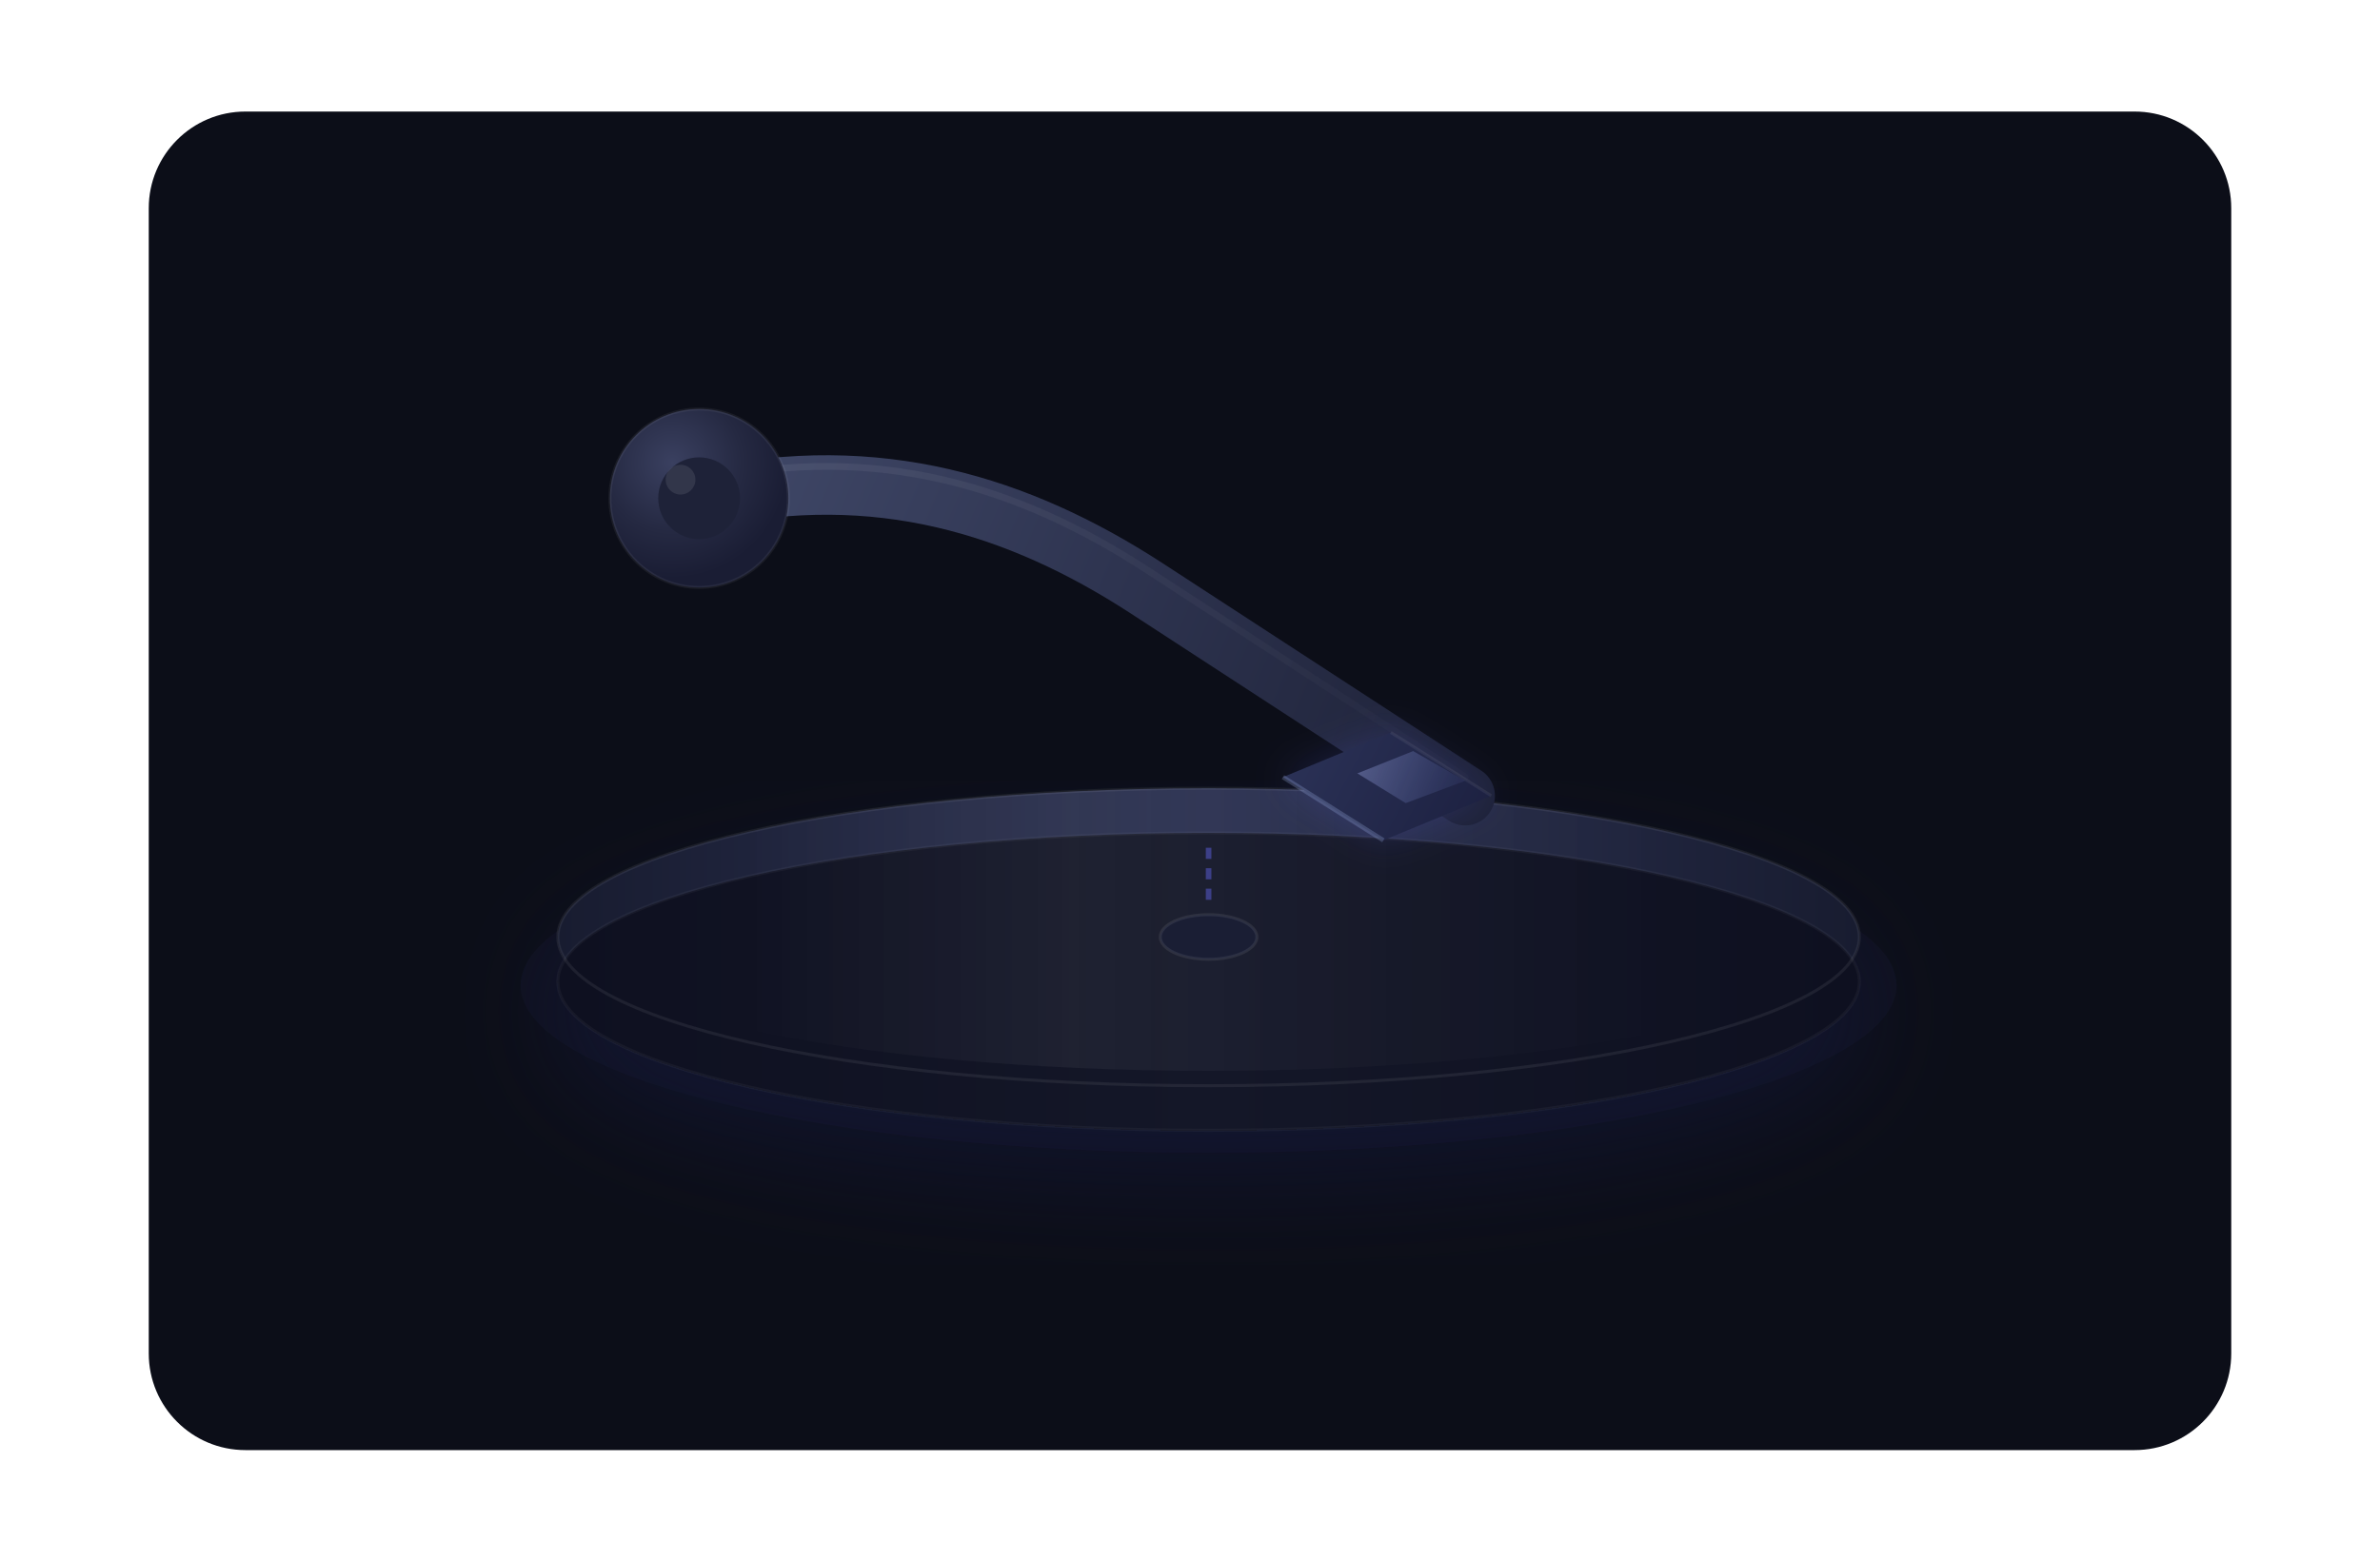
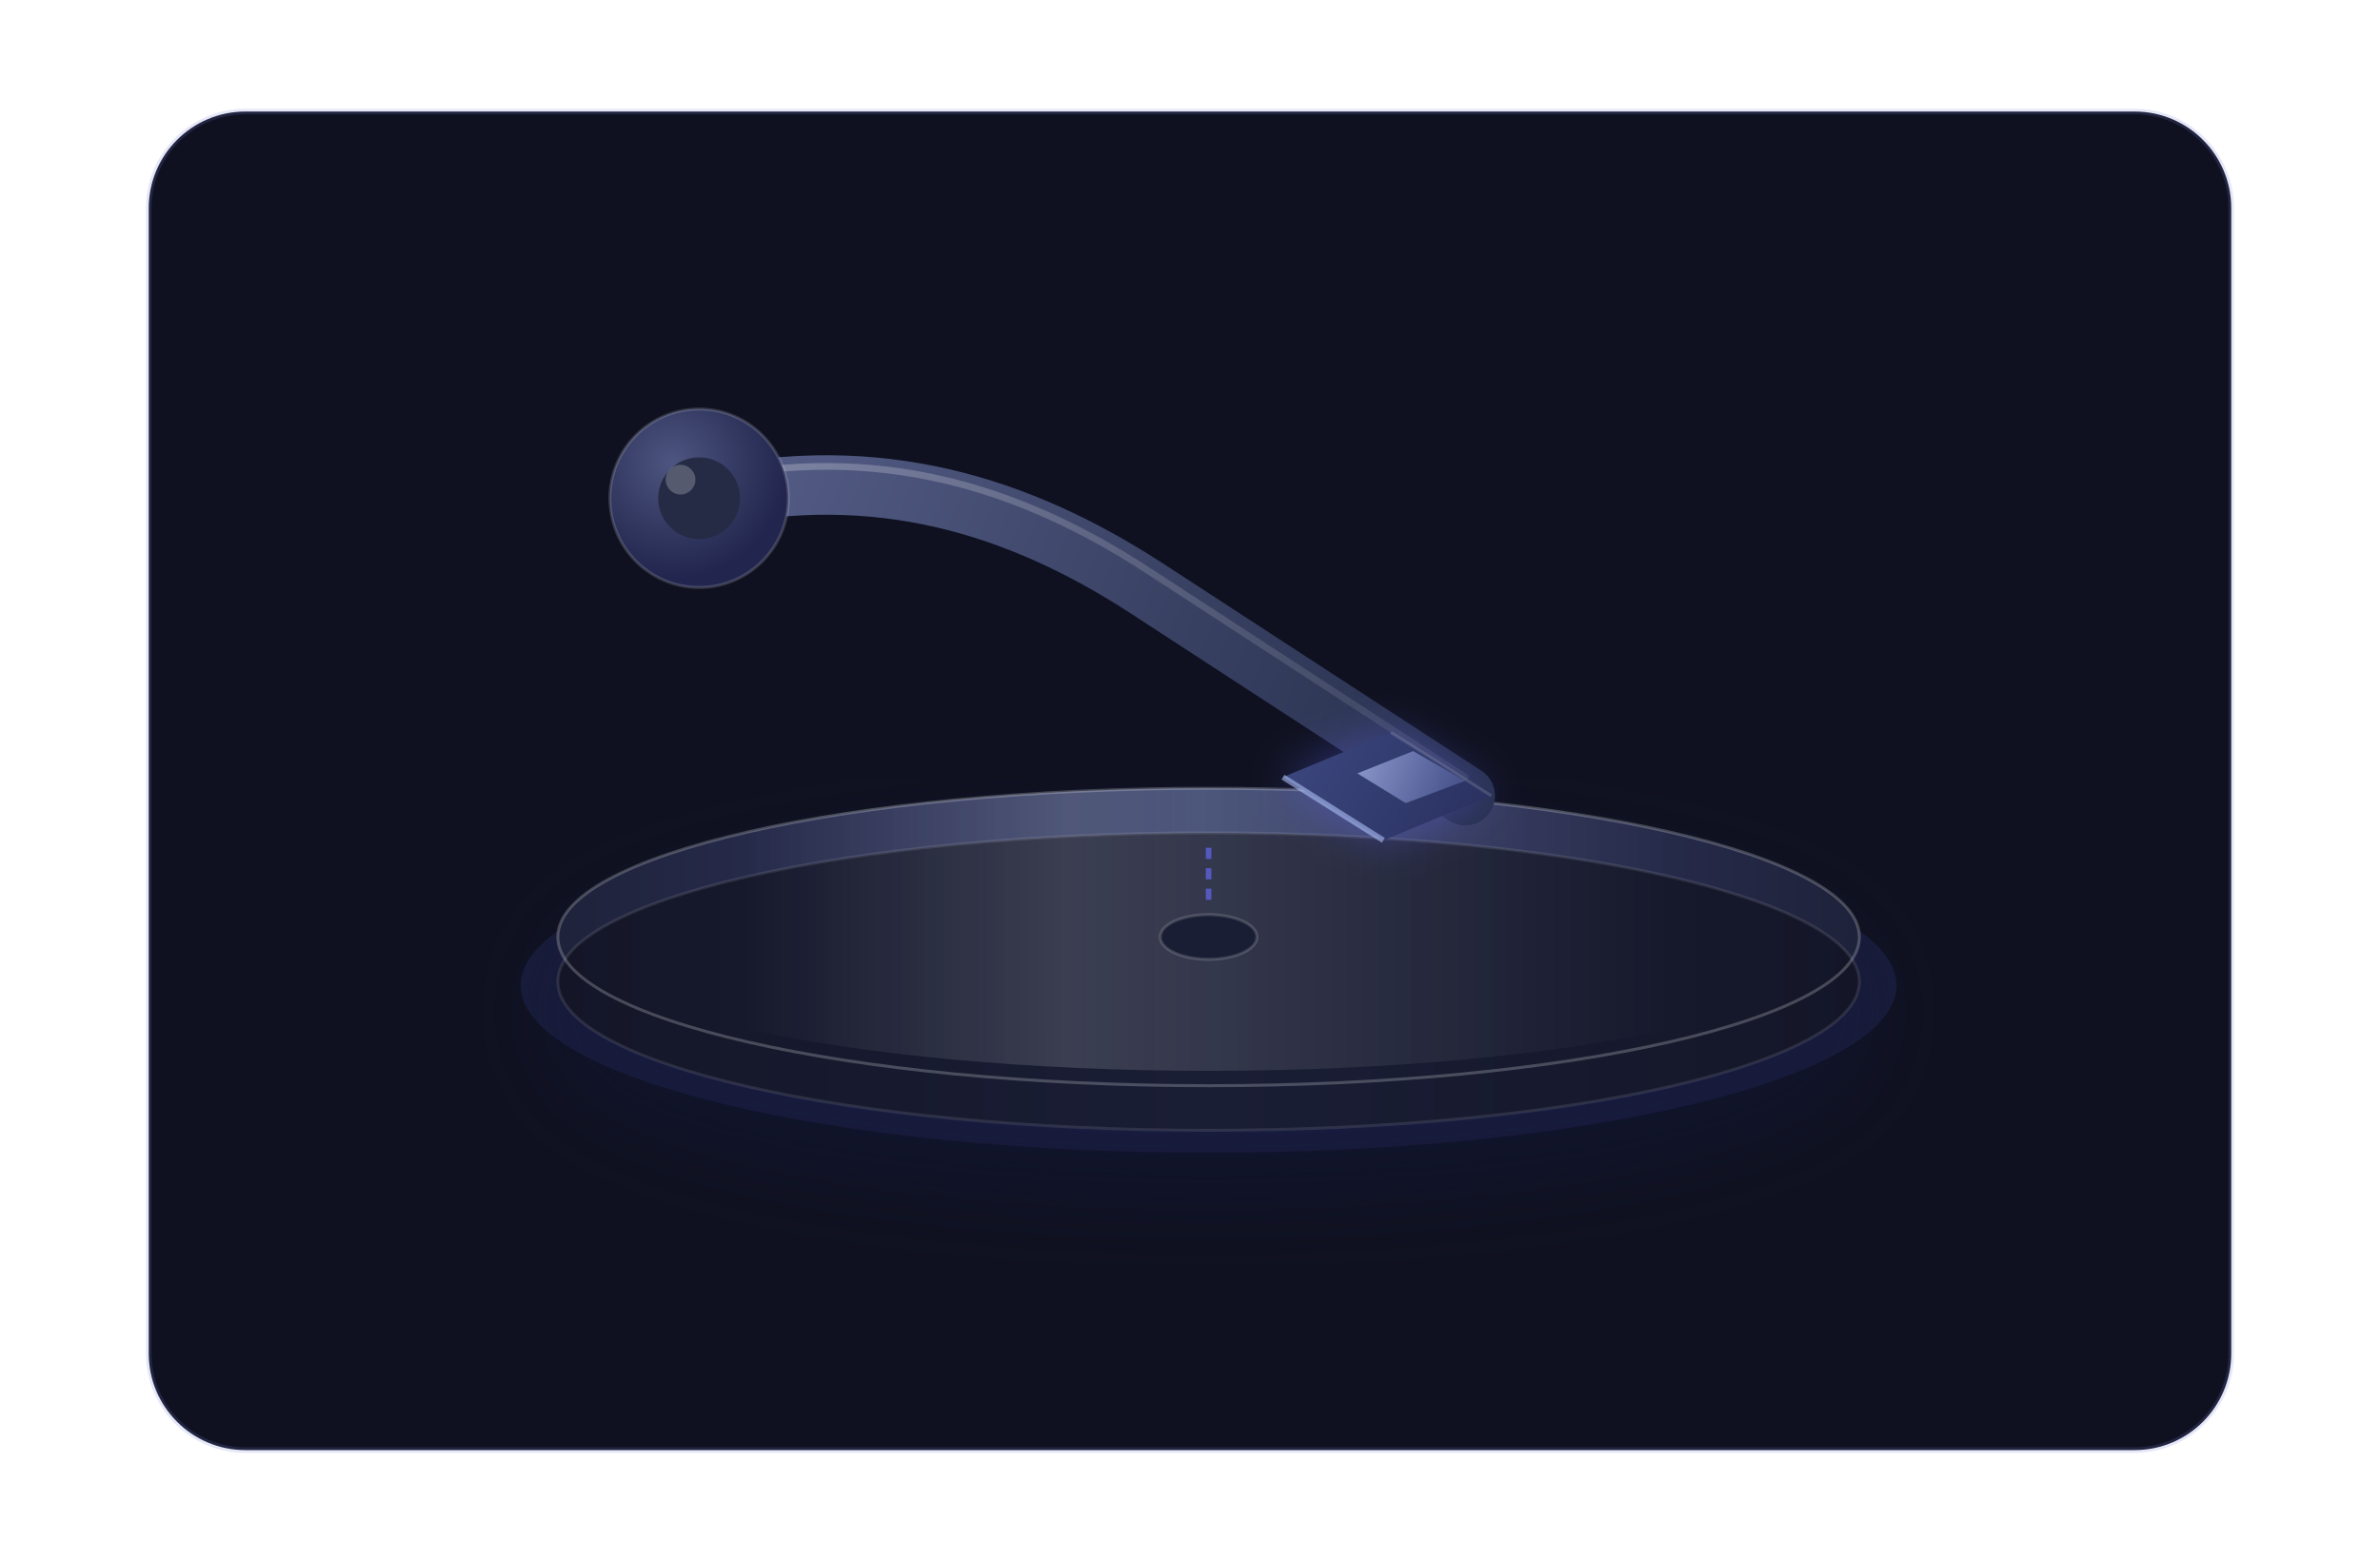
<svg xmlns="http://www.w3.org/2000/svg" width="640" height="420" viewBox="0 0 640 420" fill="none" role="img" aria-labelledby="hd-title hd-desc">
  <style>
    @keyframes head-shadow-breath {
      0%   { opacity: 0.42; }
      50%  { opacity: 0.10; }
      100% { opacity: 0.42; }
    }
    .headShadowBreath {
      animation: head-shadow-breath 3s ease-in-out infinite;
      will-change: opacity;
    }
    @keyframes head-float {
      0%   { transform: translateY(0px); }
      50%  { transform: translateY(-2px); }
      100% { transform: translateY(0px); }
    }
    .headFloat {
      animation: head-float 3s ease-in-out infinite;
      will-change: transform;
    }
    @media (prefers-reduced-motion: reduce) {
      .headShadowBreath { animation: none; opacity: 0.25; }
      .headFloat { animation: none; }
    }
  </style>
  <defs>
    <radialGradient id="hd-bg" cx="50%" cy="50%" r="70%" gradientUnits="userSpaceOnUse" gradientTransform="translate(320 210) scale(300 200)">
-       <stop stop-color="#181b2c" />
-       <stop offset="1" stop-color="#0c0e18" />
+       <stop stop-color="#1e2133" />
+       <stop offset="1" stop-color="#0f1120" />
    </radialGradient>
    <linearGradient id="hd-plt-top" x1="150" y1="252" x2="500" y2="252" gradientUnits="userSpaceOnUse">
-       <stop stop-color="#181c30" />
-       <stop offset="0.25" stop-color="#232843" />
-       <stop offset="0.5" stop-color="#2a3050" />
-       <stop offset="0.75" stop-color="#232843" />
-       <stop offset="1" stop-color="#181c30" />
+       <stop stop-color="#1e223a" />
+       <stop offset="0.25" stop-color="#2b3054" />
+       <stop offset="0.5" stop-color="#35406a" />
+       <stop offset="0.75" stop-color="#2b3054" />
+       <stop offset="1" stop-color="#1e223a" />
    </linearGradient>
    <linearGradient id="hd-plt-edge" x1="150" y1="265" x2="500" y2="265" gradientUnits="userSpaceOnUse">
-       <stop stop-color="#0e1020" />
-       <stop offset="0.5" stop-color="#141728" />
-       <stop offset="1" stop-color="#0e1020" />
+       <stop stop-color="#141628" />
+       <stop offset="0.5" stop-color="#1a1e35" />
+       <stop offset="1" stop-color="#141628" />
    </linearGradient>
    <linearGradient id="hd-plt-sheen" x1="200" y1="248" x2="450" y2="248" gradientUnits="userSpaceOnUse">
      <stop stop-color="rgba(255,255,255,0)" />
-       <stop offset="0.35" stop-color="rgba(255,255,255,0.05)" />
-       <stop offset="0.65" stop-color="rgba(255,255,255,0.02)" />
+       <stop offset="0.35" stop-color="rgba(255,255,255,0.15)" />
+       <stop offset="0.65" stop-color="rgba(255,255,255,0.08)" />
      <stop offset="1" stop-color="rgba(255,255,255,0)" />
    </linearGradient>
    <linearGradient id="hd-arm" x1="190" y1="130" x2="395" y2="215" gradientUnits="userSpaceOnUse">
-       <stop stop-color="#404868" />
-       <stop offset="0.5" stop-color="#2e3450" />
-       <stop offset="1" stop-color="#1e2238" />
+       <stop stop-color="#555e88" />
+       <stop offset="0.5" stop-color="#3d4568" />
+       <stop offset="1" stop-color="#28304e" />
    </linearGradient>
    <linearGradient id="hd-arm-hi" x1="190" y1="124" x2="395" y2="209" gradientUnits="userSpaceOnUse">
-       <stop stop-color="rgba(255,255,255,0.12)" />
-       <stop offset="1" stop-color="rgba(255,255,255,0.02)" />
+       <stop stop-color="rgba(255,255,255,0.30)" />
+       <stop offset="1" stop-color="rgba(255,255,255,0.08)" />
    </linearGradient>
    <linearGradient id="hd-head-body" x1="345" y1="196" x2="400" y2="226" gradientUnits="userSpaceOnUse">
-       <stop stop-color="#2c3358" />
-       <stop offset="1" stop-color="#1c2040" />
+       <stop stop-color="#3d4880" />
+       <stop offset="1" stop-color="#28305e" />
    </linearGradient>
    <linearGradient id="hd-head-hi" x1="365" y1="200" x2="392" y2="210" gradientUnits="userSpaceOnUse">
-       <stop stop-color="rgba(180,192,255,0.35)" />
-       <stop offset="1" stop-color="rgba(120,140,220,0.10)" />
+       <stop stop-color="rgba(200,210,255,0.62)" />
+       <stop offset="1" stop-color="rgba(160,180,255,0.25)" />
    </linearGradient>
    <radialGradient id="hd-shadow" cx="50%" cy="50%" r="50%" gradientUnits="userSpaceOnUse" gradientTransform="translate(364 238) scale(52 10)">
-       <stop stop-color="#6366f1" stop-opacity="0.55" />
-       <stop offset="0.6" stop-color="#6366f1" stop-opacity="0.18" />
+       <stop stop-color="#6366f1" stop-opacity="0.75" />
+       <stop offset="0.6" stop-color="#6366f1" stop-opacity="0.30" />
      <stop offset="1" stop-color="#6366f1" stop-opacity="0" />
    </radialGradient>
    <radialGradient id="hd-pivot" cx="35%" cy="30%" r="65%" gradientUnits="objectBoundingBox">
-       <stop stop-color="#3a4060" />
-       <stop offset="0.6" stop-color="#252942" />
-       <stop offset="1" stop-color="#1a1d34" />
+       <stop stop-color="#4e5580" />
+       <stop offset="0.6" stop-color="#323860" />
+       <stop offset="1" stop-color="#22264e" />
    </radialGradient>
    <filter id="hd-disk-shadow" x="100" y="210" width="450" height="130" filterUnits="userSpaceOnUse" color-interpolation-filters="sRGB">
      <feFlood flood-opacity="0" result="bg" />
      <feColorMatrix in="SourceAlpha" type="matrix" values="0 0 0 0 0 0 0 0 0 0 0 0 0 0 0 0 0 0 127 0" result="alpha" />
      <feOffset dy="14" />
      <feGaussianBlur stdDeviation="14" />
      <feComposite in2="alpha" operator="out" />
      <feColorMatrix type="matrix" values="0 0 0 0 0.08 0 0 0 0 0.10 0 0 0 0 0.25 0 0 0 0.45 0" />
      <feBlend mode="normal" in2="bg" result="shadow" />
      <feBlend mode="normal" in="SourceGraphic" in2="shadow" result="out" />
    </filter>
    <filter id="hd-head-glow" x="-30%" y="-60%" width="160%" height="220%" color-interpolation-filters="sRGB">
-       <feGaussianBlur stdDeviation="5" result="blur" />
-       <feFlood flood-color="#6366f1" flood-opacity="0.18" result="color" />
+       <feGaussianBlur stdDeviation="6" result="blur" />
+       <feFlood flood-color="#6366f1" flood-opacity="0.40" result="color" />
      <feComposite in="color" in2="blur" operator="in" result="glow" />
      <feBlend in="SourceGraphic" in2="glow" mode="normal" />
    </filter>
  </defs>
  <rect x="40" y="30" width="560" height="360" rx="26" fill="url(#hd-bg)" />
-   <ellipse cx="325" cy="265" rx="185" ry="45" fill="rgba(99,102,241,0.04)" />
+   <rect x="40" y="30" width="560" height="360" rx="26" stroke="rgba(120,130,220,0.18)" stroke-width="1.5" fill="none" />
+   <ellipse cx="325" cy="265" rx="185" ry="45" fill="rgba(99,102,241,0.12)" />
  <g filter="url(#hd-disk-shadow)">
    <ellipse cx="325" cy="252" rx="175" ry="40" fill="url(#hd-plt-top)" />
    <ellipse cx="325" cy="264" rx="175" ry="40" fill="url(#hd-plt-edge)" />
  </g>
  <ellipse cx="325" cy="250" rx="175" ry="38" fill="url(#hd-plt-sheen)" />
-   <ellipse cx="325" cy="252" rx="175" ry="40" stroke="rgba(255,255,255,0.07)" stroke-width="0.8" fill="none" />
-   <ellipse cx="325" cy="264" rx="175" ry="40" stroke="rgba(255,255,255,0.04)" stroke-width="0.8" fill="none" />
+   <ellipse cx="325" cy="252" rx="175" ry="40" stroke="rgba(255,255,255,0.22)" stroke-width="0.8" fill="none" />
+   <ellipse cx="325" cy="264" rx="175" ry="40" stroke="rgba(255,255,255,0.10)" stroke-width="0.8" fill="none" />
  <ellipse cx="325" cy="252" rx="13" ry="6" fill="#1a1e34" />
-   <ellipse cx="325" cy="252" rx="13" ry="6" stroke="rgba(255,255,255,0.08)" stroke-width="0.8" fill="none" />
+   <ellipse cx="325" cy="252" rx="13" ry="6" stroke="rgba(255,255,255,0.16)" stroke-width="0.8" fill="none" />
  <ellipse cx="364" cy="238" rx="52" ry="10" fill="url(#hd-shadow)" class="headShadowBreath" />
  <g class="headFloat">
    <path d="M190 134 C236 124 274 136 308 158 L394 214" stroke="url(#hd-arm)" stroke-width="16" stroke-linecap="round" fill="none" />
-     <path d="M190 129 C236 119 274 131 308 153 L394 209" stroke="url(#hd-arm-hi)" stroke-width="1.8" stroke-linecap="round" fill="none" opacity="0.55" />
+     <path d="M190 129 C236 119 274 131 308 153 L394 209" stroke="url(#hd-arm-hi)" stroke-width="1.8" stroke-linecap="round" fill="none" opacity="0.85" />
    <circle cx="188" cy="134" r="24" fill="url(#hd-pivot)" />
-     <circle cx="188" cy="134" r="24" stroke="rgba(255,255,255,0.06)" stroke-width="0.8" fill="none" />
-     <circle cx="188" cy="134" r="11" fill="#1e2238" />
-     <circle cx="183" cy="129" r="4" fill="rgba(255,255,255,0.09)" />
+     <circle cx="188" cy="134" r="24" stroke="rgba(255,255,255,0.16)" stroke-width="0.8" fill="none" />
+     <circle cx="188" cy="134" r="11" fill="#252b45" />
+     <circle cx="183" cy="129" r="4" fill="rgba(255,255,255,0.22)" />
    <g filter="url(#hd-head-glow)">
      <path d="M374 197 L401 214 L372 226 L345 209 Z" fill="url(#hd-head-body)" />
      <path d="M380 202 L394 210 L378 216 L365 208 Z" fill="url(#hd-head-hi)" />
-       <line x1="345" y1="209" x2="372" y2="226" stroke="rgba(180,200,255,0.22)" stroke-width="1.2" />
-       <line x1="374" y1="197" x2="401" y2="214" stroke="rgba(255,255,255,0.06)" stroke-width="0.8" />
+       <line x1="345" y1="209" x2="372" y2="226" stroke="rgba(180,200,255,0.55)" stroke-width="1.5" />
+       <line x1="374" y1="197" x2="401" y2="214" stroke="rgba(255,255,255,0.14)" stroke-width="0.8" />
    </g>
-     <line x1="325" y1="228" x2="325" y2="242" stroke="#6366f1" stroke-width="1.5" stroke-dasharray="3 2.5" opacity="0.45" />
+     <line x1="325" y1="228" x2="325" y2="242" stroke="#6366f1" stroke-width="1.5" stroke-dasharray="3 2.5" opacity="0.70" />
  </g>
</svg>
